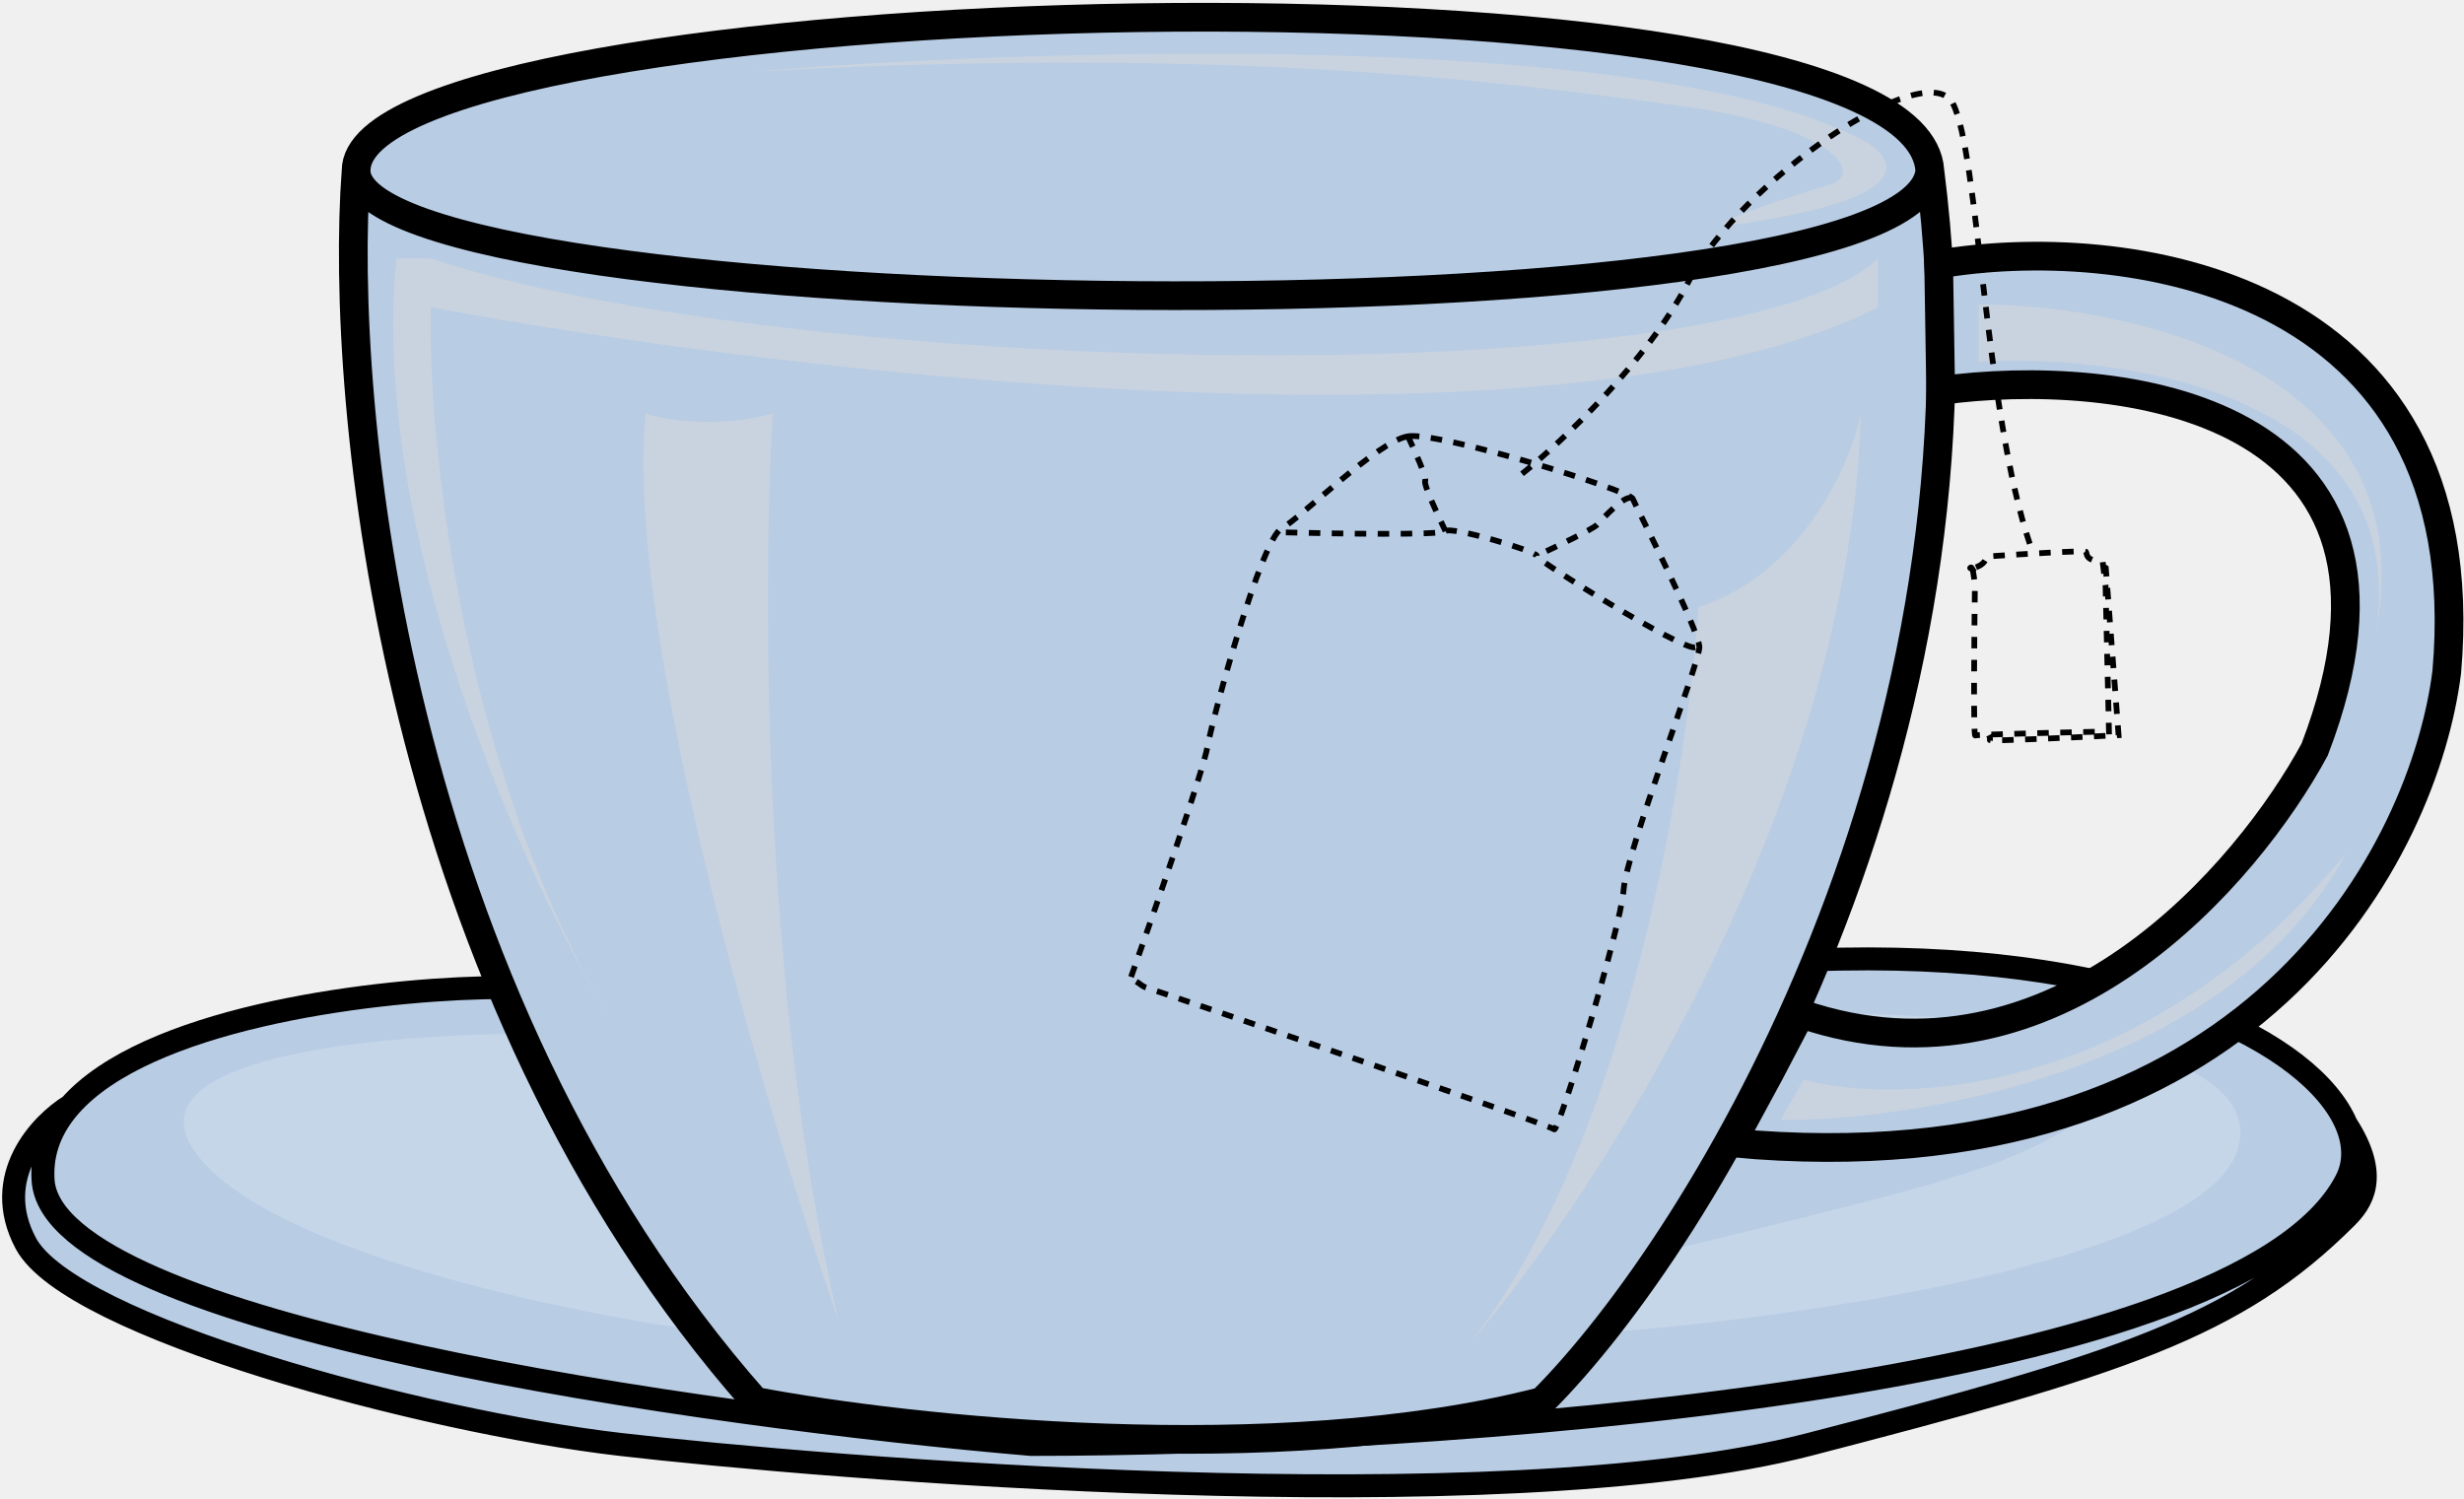
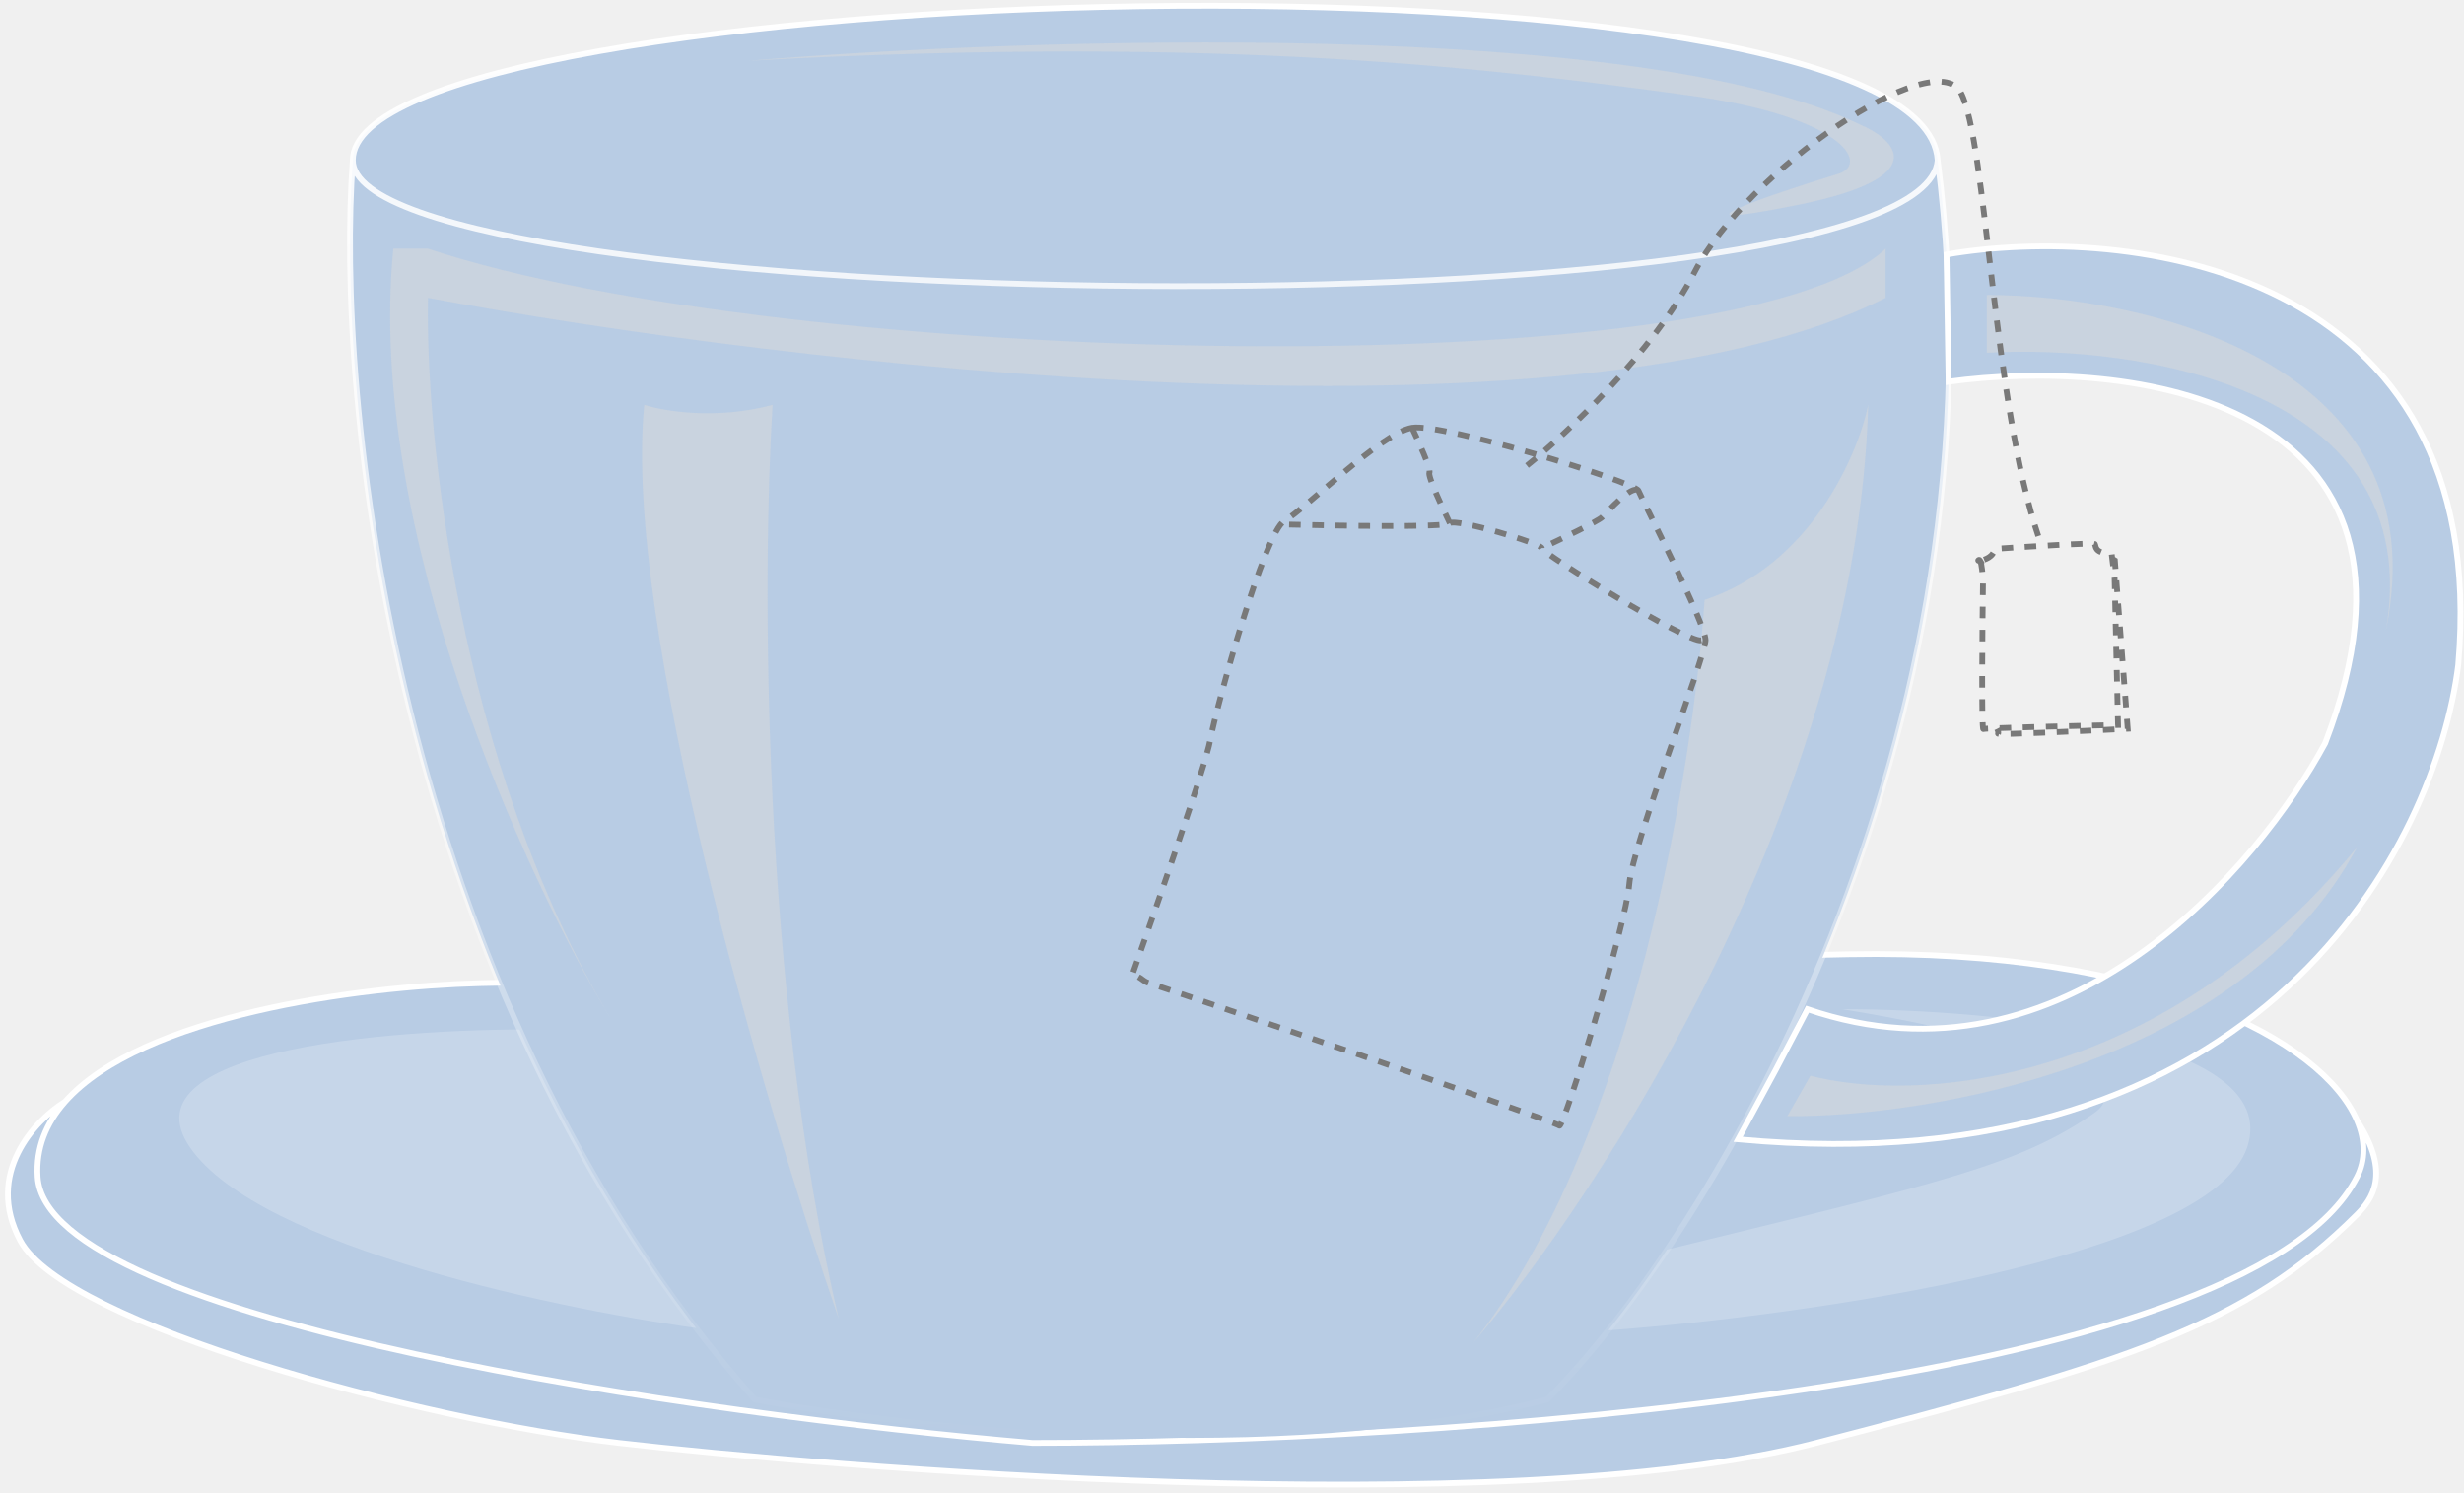
- <svg xmlns="http://www.w3.org/2000/svg" width="429" height="261" viewBox="0 0 429 261" fill="none">
+ <svg xmlns="http://www.w3.org/2000/svg" width="426" height="258" viewBox="0 0 426 258" fill="none">
  <g id="teaCup">
    <g id="plate">
-       <path d="M84 172L320.5 167C373.215 166.042 402.586 181.925 408.5 195.746C414.5 205 411 209.5 408.5 212C389.265 231.235 369 237.5 315 251.5C261 265.5 142.5 255.5 108 251.5C73.5 247.5 12.243 231 4.5 216.5C-1.695 204.9 7.081 195.667 12.243 192.5C25.48 177.547 63.021 172.534 84 172Z" fill="#B8CCE4" />
-       <path d="M12.243 192.5C25.48 177.547 63.021 172.534 84 172L320.5 167C373.215 166.042 402.586 181.925 408.5 195.746M12.243 192.5C8.97 196.198 7.183 200.504 7.5 205.5C9.1 230.7 122.833 246.667 179.5 251.5C248 251.5 389.7 242.3 408.5 205.5C409.991 202.581 409.99 199.229 408.5 195.746M12.243 192.5C7.081 195.667 -1.695 204.9 4.5 216.5C12.243 231 73.5 247.5 108 251.5C142.5 255.5 261 265.5 315 251.5C369 237.5 389.265 231.235 408.5 212C411 209.5 414.5 205 408.5 195.746" stroke="black" stroke-width="4" />
+       <path d="M83 170L319.5 165C372.215 164.042 401.586 179.925 407.5 193.746C413.5 203 410 207.5 407.5 210C388.265 229.235 368 235.5 314 249.5C260 263.5 141.5 253.5 107 249.5C72.5 245.5 11.243 229 3.5 214.5C-2.695 202.9 6.081 193.667 11.243 190.5C24.48 175.547 62.021 170.534 83 170Z" fill="#B8CCE4" />
+       <path d="M11.243 190.5C24.48 175.547 62.021 170.534 83 170L319.5 165C372.215 164.042 401.586 179.925 407.5 193.746M11.243 190.5C7.97 194.198 6.183 198.504 6.5 203.5C8.1 228.7 121.833 244.667 178.5 249.5C247 249.5 388.7 240.3 407.5 203.5C408.991 200.581 408.99 197.229 407.5 193.746M11.243 190.5C6.081 193.667 -2.695 202.9 3.5 214.5C11.243 229 72.5 245.5 107 249.5C141.5 253.5 260 263.5 314 249.5C368 235.5 388.265 229.235 407.5 210C410 207.5 413.5 203 407.5 193.746" stroke="white" />
    </g>
    <g id="plateReflection">
-       <path d="M33.853 200.403C21.834 182.989 71.222 179.572 97.418 180.04L124 232C98.959 228.723 45.873 217.816 33.853 200.403Z" fill="white" fill-opacity="0.2" />
-       <path d="M389.5 200.403C383.1 219.525 313.5 229.435 279.5 232C267.167 231.167 251.9 227.2 289.5 218C336.5 206.5 350 203.5 363 194.5C373.4 187.3 338.333 179.5 319.5 176.5C345.5 176.5 395.9 181.281 389.5 200.403Z" fill="white" fill-opacity="0.2" />
+       <path d="M32.853 198.403C20.834 180.989 70.222 177.572 96.418 178.04L123 230C97.959 226.723 44.873 215.816 32.853 198.403Z" fill="white" fill-opacity="0.2" />
+       <path d="M388.5 198.403C382.1 217.525 312.5 227.435 278.5 230C266.167 229.167 250.9 225.2 288.5 216C335.5 204.5 349 201.5 362 192.5C372.4 185.3 337.333 177.5 318.5 174.5C344.5 174.5 394.9 179.281 388.5 198.403Z" fill="white" fill-opacity="0.2" />
    </g>
    <g id="cup">
-       <path d="M62 29.709C62 -1.791 333.5 -9.791 336 29.709C348.8 129.709 296.667 215.833 268.5 244C222.1 256 157.833 249 131.5 244C68.3 172.4 59 69.709 62 29.709Z" fill="#B8CCE4" />
-       <path d="M62 29.709C62 -1.791 333.5 -9.791 336 29.709M62 29.709C59 69.709 68.3 172.4 131.5 244C157.833 249 222.1 256 268.5 244C296.667 215.833 348.8 129.709 336 29.709M62 29.709C62 56.709 333.5 60.709 336 29.709" stroke="black" stroke-width="5" />
+       <path d="M61 27.709C61 -3.791 332.5 -11.791 335 27.709C347.8 127.709 295.667 213.833 267.5 242C221.1 254 156.833 247 130.5 242C67.3 170.4 58 67.709 61 27.709Z" fill="#B8CCE4" />
+       <path d="M61 27.709C61 -3.791 332.5 -11.791 335 27.709M61 27.709C58 67.709 67.3 170.4 130.5 242C156.833 247 221.1 254 267.5 242C295.667 213.833 347.8 127.709 335 27.709M61 27.709C61 54.709 332.5 58.709 335 27.709" stroke="url(#paint0_linear_3_25)" />
    </g>
-     <path id="handle" d="M403 130.5C426.2 70.1 368.221 63.833 337.887 68L337.535 46C368.368 40.667 432 47.8 426 117C422.167 147.667 392.7 207.4 301.5 199L308 187L313.5 176.5C357.9 191.7 391.5 151.833 403 130.5Z" fill="#B8CCE4" stroke="black" stroke-width="5" />
+     <path id="handle" d="M402 128.5C425.2 68.1 367.221 61.833 336.887 66L336.535 44C367.368 38.667 431 45.8 425 115C421.167 145.667 391.7 205.4 300.5 197L307 185L312.5 174.5C356.9 189.7 390.5 149.833 402 128.5Z" fill="#B8CCE4" stroke="white" />
    <g id="cupReflection" opacity="0.5">
-       <path d="M134.572 72C124.891 74.633 115.749 73.097 112.387 72C108.623 109.744 133.227 193.06 146 230C132.555 172.506 132.779 100.711 134.572 72Z" fill="#D9D9D9" />
-       <path d="M344.5 63V53C371.5 53 423.1 64.6 413.5 111C420.7 69 370.5 61.5 344.5 63Z" fill="#D9D9D9" />
-       <path d="M295.705 105.724C313.973 99.729 322.18 80.743 324 72C322.032 140.331 277.971 208.17 255.6 234.303C283.796 198.83 293.885 132.995 295.705 105.724Z" fill="#D9D9D9" />
-       <path d="M314 188L310 195C334.5 195.167 388.5 186.1 408.5 148.5C373.7 190.9 331 192.5 314 188Z" fill="#D9D9D9" />
-       <path d="M327 53.5C272.6 81.1 136.333 65 75 53.5C74.5 76.5 80.1 133.6 106.5 178C92 154 64.2 93.8 69 45H75C136.2 65.4 301 69.5 327 45V49.25V53.5Z" fill="#D9D9D9" />
-       <path d="M322.5 23.5C284.5 5.1 178.667 8.5 130.5 12.5C213.5 8 260 14 293 18.5C319.4 22.1 324.167 30.167 319 32C306.5 35.833 287.5 42.3 311.5 37.5C335.5 32.7 328.833 26.167 322.5 23.5Z" fill="#D9D9D9" />
+       <path d="M133.572 70C123.891 72.633 114.749 71.097 111.387 70C107.623 107.744 132.227 191.06 145 228C131.555 170.506 131.779 98.711 133.572 70Z" fill="#D9D9D9" />
+       <path d="M343.5 61V51C370.5 51 422.1 62.6 412.5 109C419.7 67 369.5 59.5 343.5 61Z" fill="#D9D9D9" />
+       <path d="M294.705 103.724C312.973 97.729 321.18 78.743 323 70C321.032 138.331 276.971 206.17 254.6 232.303C282.796 196.83 292.885 130.995 294.705 103.724Z" fill="#D9D9D9" />
+       <path d="M313 186L309 193C333.5 193.167 387.5 184.1 407.5 146.5C372.7 188.9 330 190.5 313 186Z" fill="#D9D9D9" />
+       <path d="M326 51.5C271.6 79.1 135.333 63 74 51.5C73.5 74.5 79.1 131.6 105.5 176C91 152 63.2 91.8 68 43H74C135.2 63.4 300 67.5 326 43V47.25V51.5Z" fill="#D9D9D9" />
+       <path d="M321.5 21.5C283.5 3.1 177.667 6.5 129.5 10.5C212.5 6 259 12 292 16.5C318.4 20.1 323.167 28.167 318 30C305.5 33.833 286.5 40.3 310.5 35.5C334.5 30.7 327.833 24.167 321.5 21.5Z" fill="#D9D9D9" />
    </g>
+     <path id="teaBag" d="M244.125 73.971C238.807 74.845 225.473 88.194 222.061 90.072C218.649 91.95 210.226 122.452 209.24 127.969C208.452 132.382 199.862 157.056 195.665 168.841C196.71 168.316 197.523 169.64 198.489 169.933C201.058 170.715 268.903 193.879 269.597 194.64C270.291 195.401 281.167 159.739 281.686 152.913C282.205 146.086 294.863 113.508 294.876 110.686C294.889 107.863 283.87 86.304 283.273 84.833M244.125 73.971C249.444 73.097 282.675 83.363 283.273 84.833M244.125 73.971C245.256 76.319 247.439 81.16 247.13 81.737C246.82 82.314 249.361 87.805 250.67 90.478M283.273 84.833C282.108 83.718 277.899 88.531 276.981 89.439C276.246 90.165 269.732 93.29 266.567 94.762M222.875 90.704C231.806 90.932 249.869 91.207 250.67 90.478M250.67 90.478C251.66 89.577 266.372 93.938 266.567 94.762M294.13 110.715C291.996 111.339 266.432 95.541 266.568 94.789C266.57 94.78 266.569 94.771 266.567 94.762M264 80.5C270.667 75.167 285.8 61 293 47C302 29.5 334.5 7.5 339 16C343.5 24.5 344.5 69.5 352.5 93M342.336 96.945C342.647 97.491 342.798 99.474 342.838 100.598C342.72 109.159 342.568 126.237 342.902 126.061C343.236 125.886 358.564 125.521 366.186 125.361L365.59 99.949L365.082 95.749C361.947 95.664 362.428 94.398 362.173 94.068C361.968 93.803 350.505 94.514 344.798 94.902C344.771 96.243 343.06 96.855 342.336 96.945ZM342.336 96.945C342.263 96.817 342.181 96.768 342.09 96.828C341.923 96.936 342.056 96.98 342.336 96.945ZM365.201 96.624L365.634 96.892L367.86 126.009C360.345 126.393 345.342 127.101 345.447 126.863C345.551 126.625 345.38 126.205 345.281 126.025" stroke="#797979" stroke-dasharray="2 2" />
  </g>
-   <path id="teaBag" d="M245.125 75.971C239.807 76.845 226.473 90.194 223.061 92.072C219.649 93.95 211.226 124.452 210.24 129.969C209.452 134.382 200.862 159.056 196.665 170.841C197.71 170.316 198.523 171.64 199.489 171.933C202.058 172.715 269.903 195.879 270.597 196.64C271.291 197.401 282.167 161.739 282.686 154.913C283.205 148.086 295.863 115.508 295.876 112.686C295.889 109.863 284.87 88.304 284.273 86.833M245.125 75.971C250.444 75.097 283.675 85.363 284.273 86.833M245.125 75.971C246.256 78.319 248.439 83.16 248.129 83.737C247.82 84.314 250.361 89.805 251.67 92.478M284.273 86.833C283.108 85.718 278.899 90.531 277.981 91.439C277.246 92.165 270.732 95.29 267.567 96.762M223.875 92.704C232.806 92.932 250.869 93.207 251.67 92.478M251.67 92.478C252.66 91.577 267.372 95.938 267.567 96.762M295.13 112.715C292.996 113.339 267.432 97.541 267.568 96.789C267.57 96.78 267.569 96.771 267.567 96.762M265 82.5C271.667 77.167 286.8 63 294 49C303 31.5 335.5 9.5 340 18C344.5 26.5 345.5 71.5 353.5 95M343.336 98.945C343.647 99.491 343.798 101.474 343.838 102.598C343.72 111.159 343.568 128.237 343.902 128.061C344.236 127.886 359.564 127.521 367.186 127.361L366.59 101.949L366.082 97.749C362.947 97.664 363.428 96.398 363.173 96.068C362.968 95.803 351.505 96.514 345.798 96.902C345.771 98.243 344.06 98.855 343.336 98.945ZM343.336 98.945C343.263 98.817 343.181 98.768 343.09 98.828C342.923 98.936 343.056 98.98 343.336 98.945ZM366.201 98.624L366.634 98.892L368.86 128.009C361.345 128.393 346.342 129.101 346.447 128.863C346.551 128.625 346.38 128.205 346.281 128.025" stroke="black" stroke-dasharray="2 2" />
+   <defs>
+     <linearGradient id="paint0_linear_3_25" x1="198.749" y1="1" x2="198.749" y2="248.626" gradientUnits="userSpaceOnUse">
+       <stop stop-color="white" />
+       <stop offset="1" stop-color="white" stop-opacity="0" />
+     </linearGradient>
+   </defs>
</svg>
